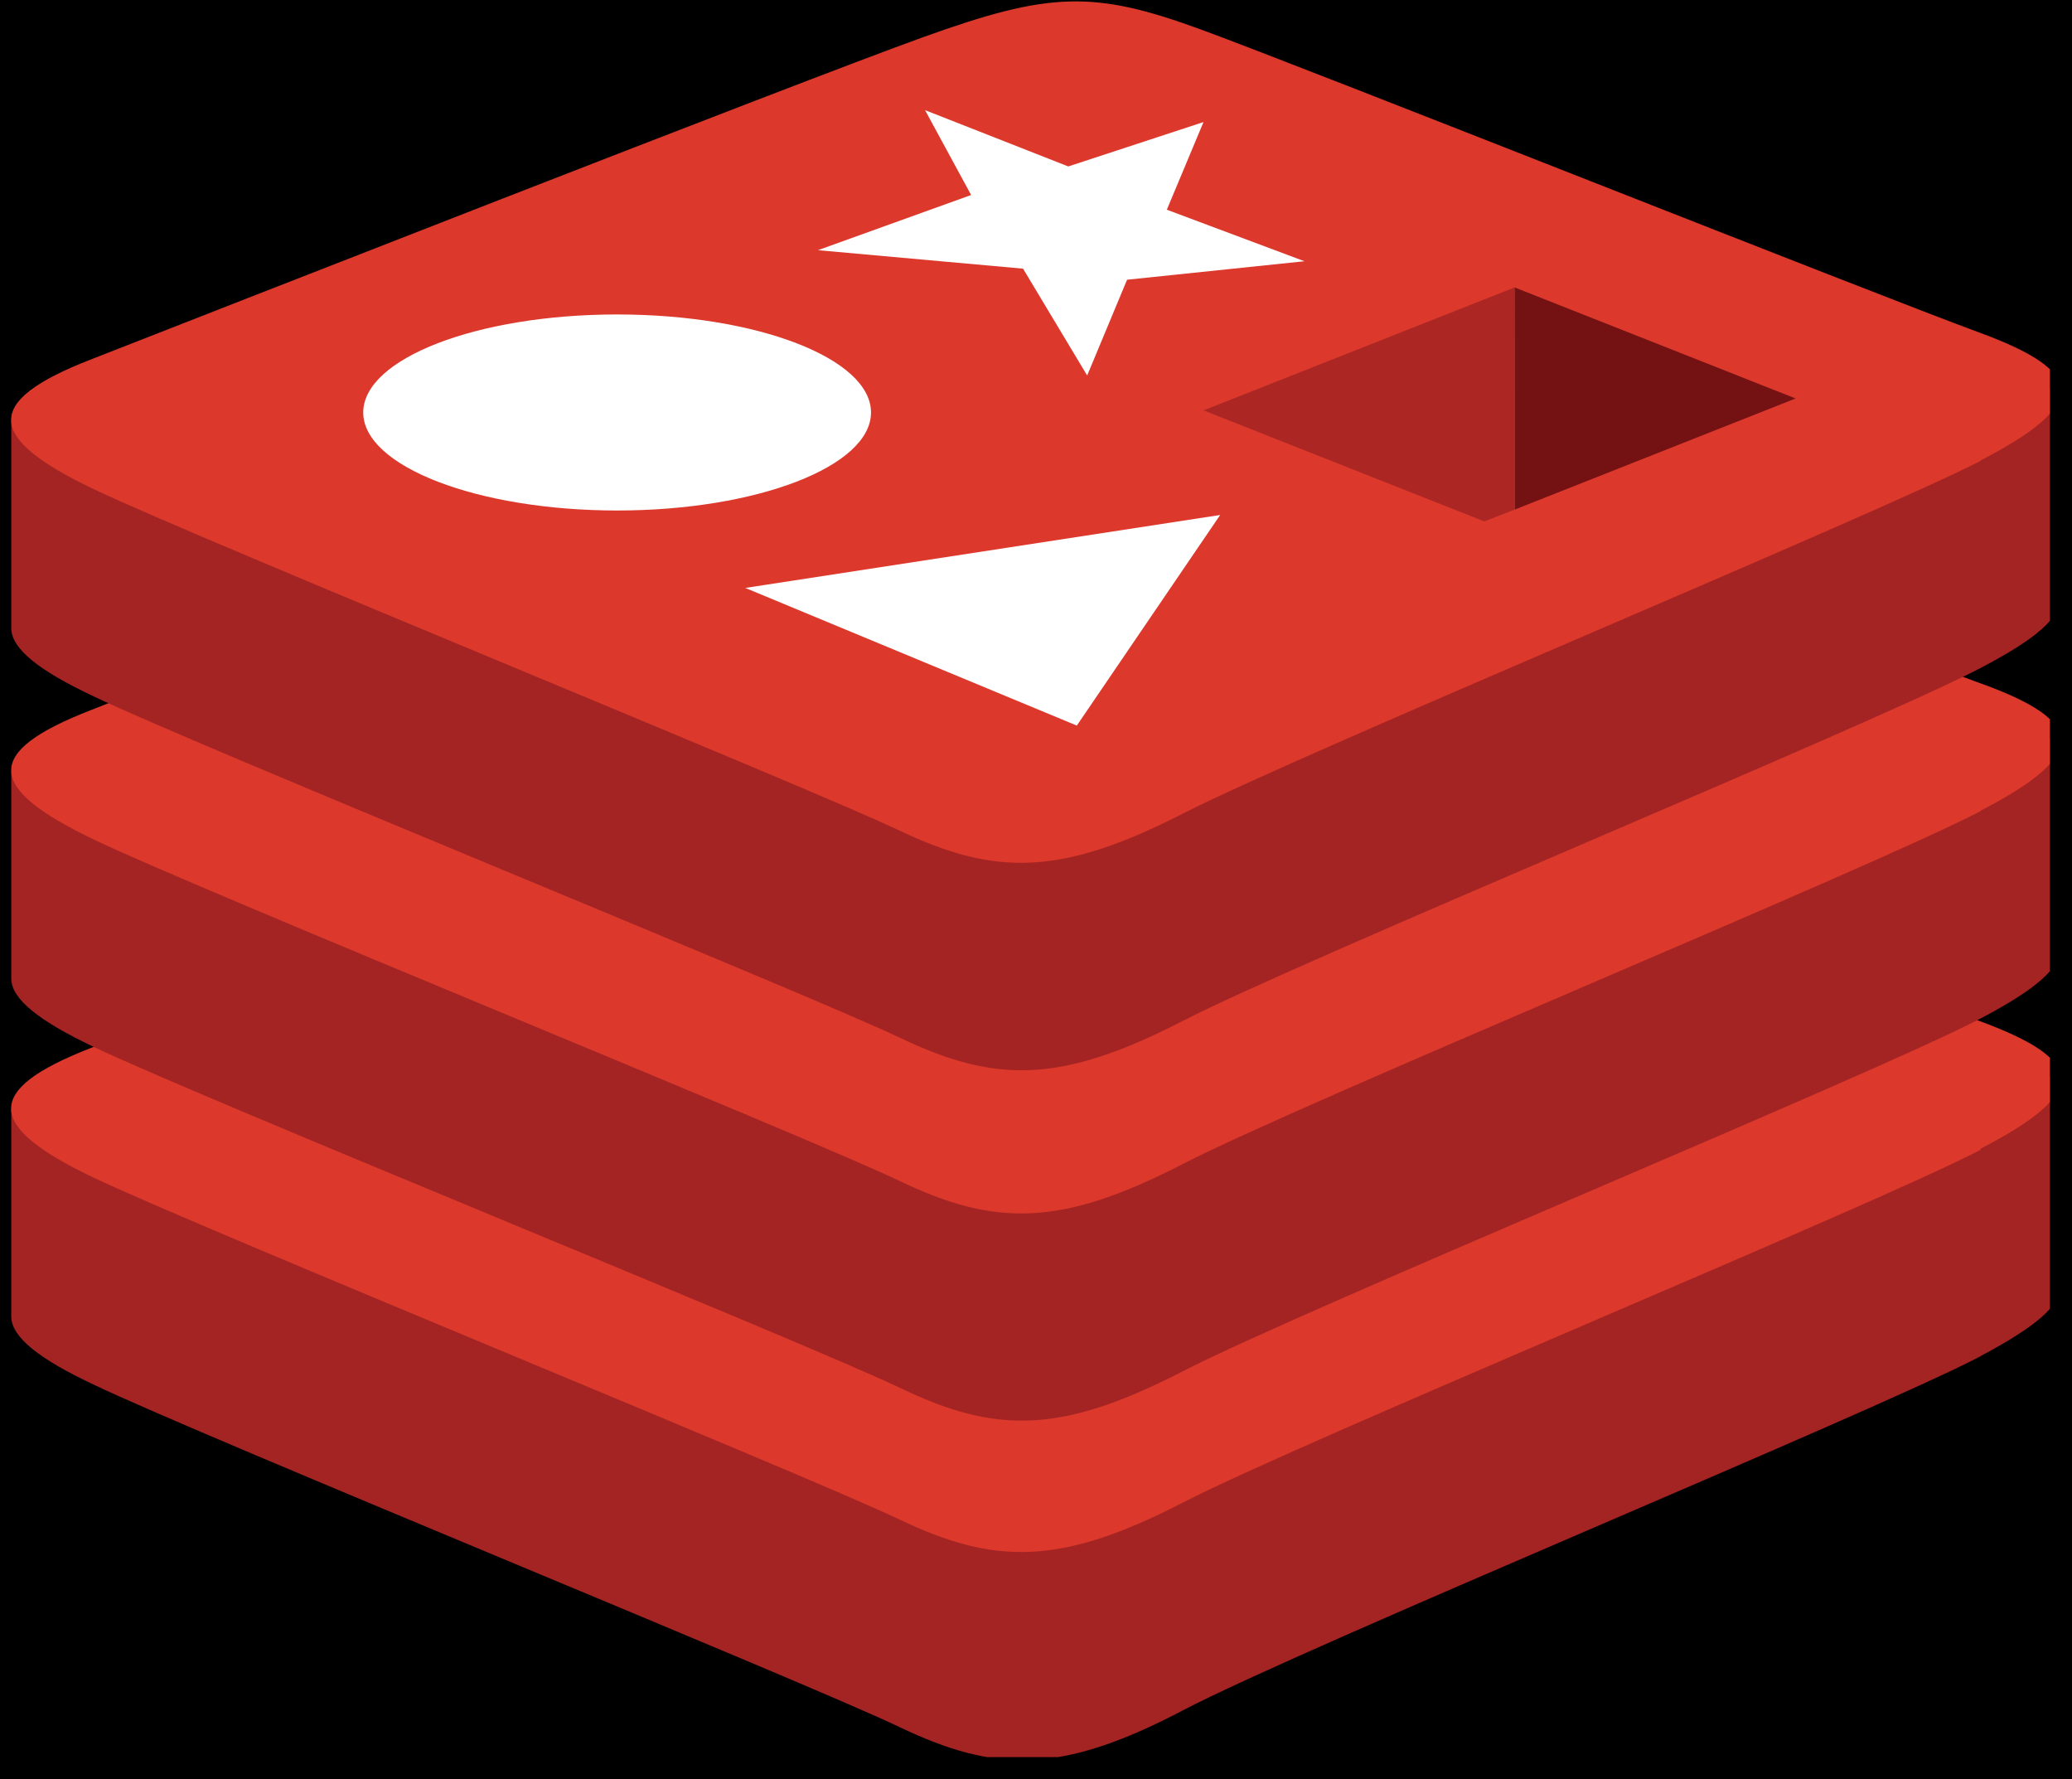
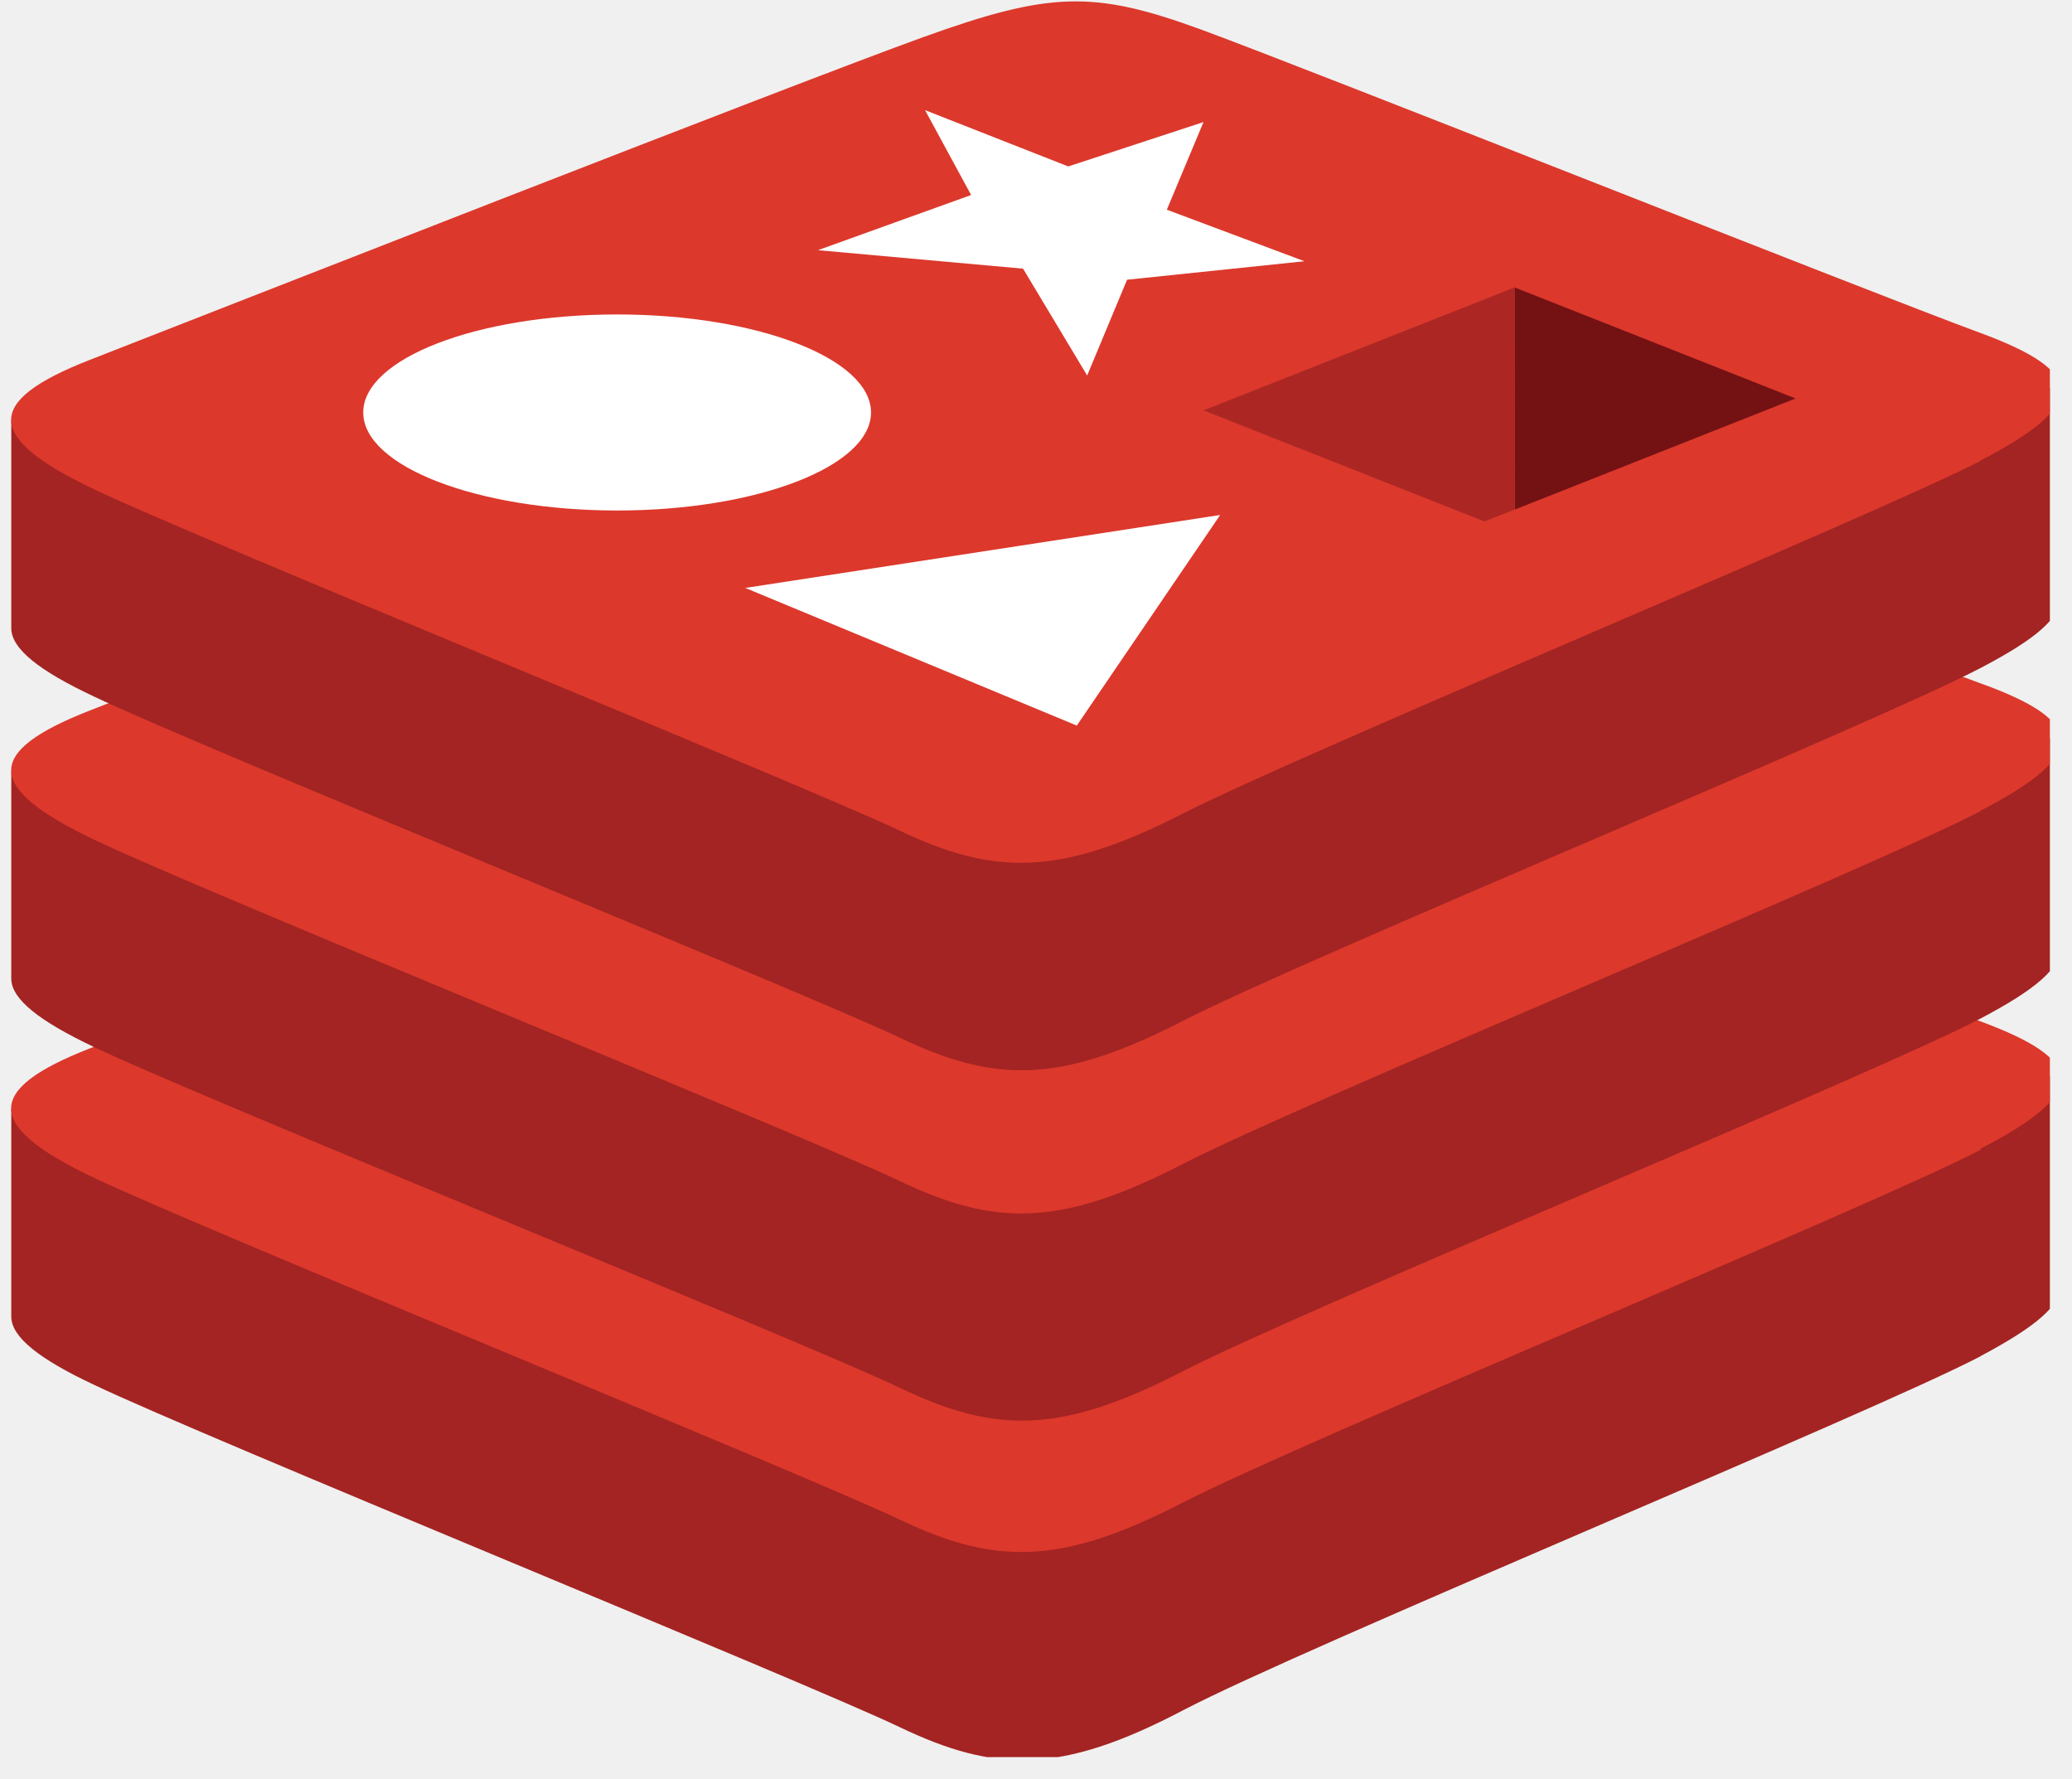
<svg xmlns="http://www.w3.org/2000/svg" width="148" height="127" class="w-auto h-8">
  <defs>
    <style>.cls-1 {
        fill: none;
      }

      .cls-2 {
        clip-path: url(#clip-path);
      }

      .cls-3 {
        fill: #a32422;
      }

      .cls-4 {
        fill: #dc382c;
      }

      .cls-5 {
        fill: #fff;
      }

      .cls-6 {
        fill: #741113;
      }

      .cls-7 {
        fill: #ac2724;
      }</style>
    <clipPath id="clip-path">
-       <rect class="cls-1" width="146.42" height="125.48" id="svg_1" fill="null" />
+       <rect class="cls-1" width="146.42" height="125.48" id="svg_1" fill="transparent" />
    </clipPath>
  </defs>
  <g>
-     <rect x="-1" y="-1" width="150" height="129" id="canvas_background" fill="null" />
+     <rect x="-1" y="-1" width="150" height="129" id="canvas_background" fill="transparent" />
  </g>
  <g>
    <g id="Layer_2" stroke="null">
      <g id="Layer_1-2" stroke="null">
        <g class="cls-2" id="svg_2" stroke="null">
          <path class="cls-3" d="m141.465,96.856c-7.8,4.08 -48.28,20.73 -57,25.3s-13.39,4.44 -20.21,1.18s-49.75,-20.72 -57.53,-24.44c-3.92,-1.84 -5.92,-3.41 -5.92,-4.88l0,-14.81s56.08,-12.17 65.13,-15.45s12.18,-3.36 19.87,-0.54s53.79,11.14 61.4,13.9l0,14.6c0,1.52 -1.75,3 -5.74,5.13l0,0.01l-0,0z" id="svg_3" stroke="null" stroke-width="81" />
          <path class="cls-4" d="m141.465,82.116c-7.8,4.06 -48.28,20.71 -57,25.2s-13.39,4.45 -20.21,1.2s-49.75,-20.71 -57.53,-24.4s-7.93,-6.27 -0.3,-9.25s50.46,-19.75 59.51,-23.05s12.18,-3.37 19.87,-0.54s48,18.84 55.57,21.63s7.92,5.08 0.09,9.13l0,0.08z" id="svg_4" stroke="null" stroke-width="81" />
          <path class="cls-3" d="m141.465,72.736c-7.8,4.07 -48.28,20.71 -57,25.2s-13.35,4.45 -20.17,1.18s-49.79,-20.63 -57.57,-24.34c-3.92,-1.86 -5.92,-3.42 -5.92,-4.9l0,-14.76s56.08,-12.21 65.13,-15.49s12.18,-3.37 19.87,-0.51s53.79,11.1 61.4,13.88l0,14.6c0,1.52 -1.75,3.04 -5.74,5.14l-0,0z" id="svg_5" stroke="null" stroke-width="81" />
          <path class="cls-4" d="m141.465,57.926c-7.8,4.08 -48.28,20.72 -57,25.21s-13.39,4.46 -20.21,1.2s-49.75,-20.65 -57.53,-24.37s-7.92,-6.25 -0.3,-9.23s50.46,-19.79 59.51,-23s12.18,-3.41 19.87,-0.62s48,18.94 55.57,21.65s7.92,5.09 0.09,9.13l0,0.03l0,-0z" id="svg_6" stroke="null" stroke-width="81" />
          <path class="cls-3" d="m141.465,47.706c-7.8,4.08 -48.28,20.73 -57,25.21s-13.35,4.45 -20.17,1.2s-49.79,-20.66 -57.57,-24.37c-3.92,-1.84 -5.92,-3.41 -5.92,-4.89l0,-14.81s56.08,-12.17 65.13,-15.44s12.18,-3.37 19.87,-0.55s53.77,11.14 61.38,13.92l0,14.6c0.02,1.54 -1.73,3.04 -5.72,5.13l-0,0z" id="svg_7" stroke="null" stroke-width="81" />
          <path class="cls-4" d="m141.465,32.916c-7.8,4 -48.28,20.75 -57,25.2s-13.39,4.44 -20.21,1.2s-49.75,-20.67 -57.53,-24.37s-7.93,-6.27 -0.3,-9.25s50.46,-19.78 59.51,-23.04s12.18,-3.36 19.87,-0.54s48,18.85 55.57,21.63s7.92,5.09 0.09,9.14l0,0.03l0,0z" id="svg_8" stroke="null" stroke-width="81" />
        </g>
        <polygon class="cls-5" points="76.305,11.886 85.965,8.716 83.345,14.976 93.175,18.656 80.505,19.976 77.655,26.816 73.075,19.186 58.425,17.866 69.365,13.926 66.075,7.866 76.305,11.886 76.305,11.886 76.305,11.886 " id="svg_9" stroke="null" stroke-width="81" />
        <polygon class="cls-5" points="76.915,51.816 53.235,41.986 87.155,36.776 76.915,51.816 76.915,51.816 76.915,51.816 " id="svg_10" stroke="null" stroke-width="81" />
        <path class="cls-5" d="m44.085,22.456c10,0 18.13,3.15 18.13,7s-8.15,7 -18.13,7s-18.14,-3.15 -18.14,-7s8.13,-7 18.14,-7z" id="svg_11" stroke="null" stroke-width="81" />
        <polygon class="cls-6" points="108.185,20.526 128.255,28.456 108.205,36.386 108.185,20.526 108.185,20.526 108.185,20.526 " id="svg_12" stroke="null" stroke-width="81" />
        <polygon class="cls-7" points="108.185,20.526 108.205,36.386 106.025,37.236 85.965,29.306 108.185,20.526 108.185,20.526 108.185,20.526 " id="svg_13" stroke="null" stroke-width="81" />
      </g>
    </g>
  </g>
</svg>
